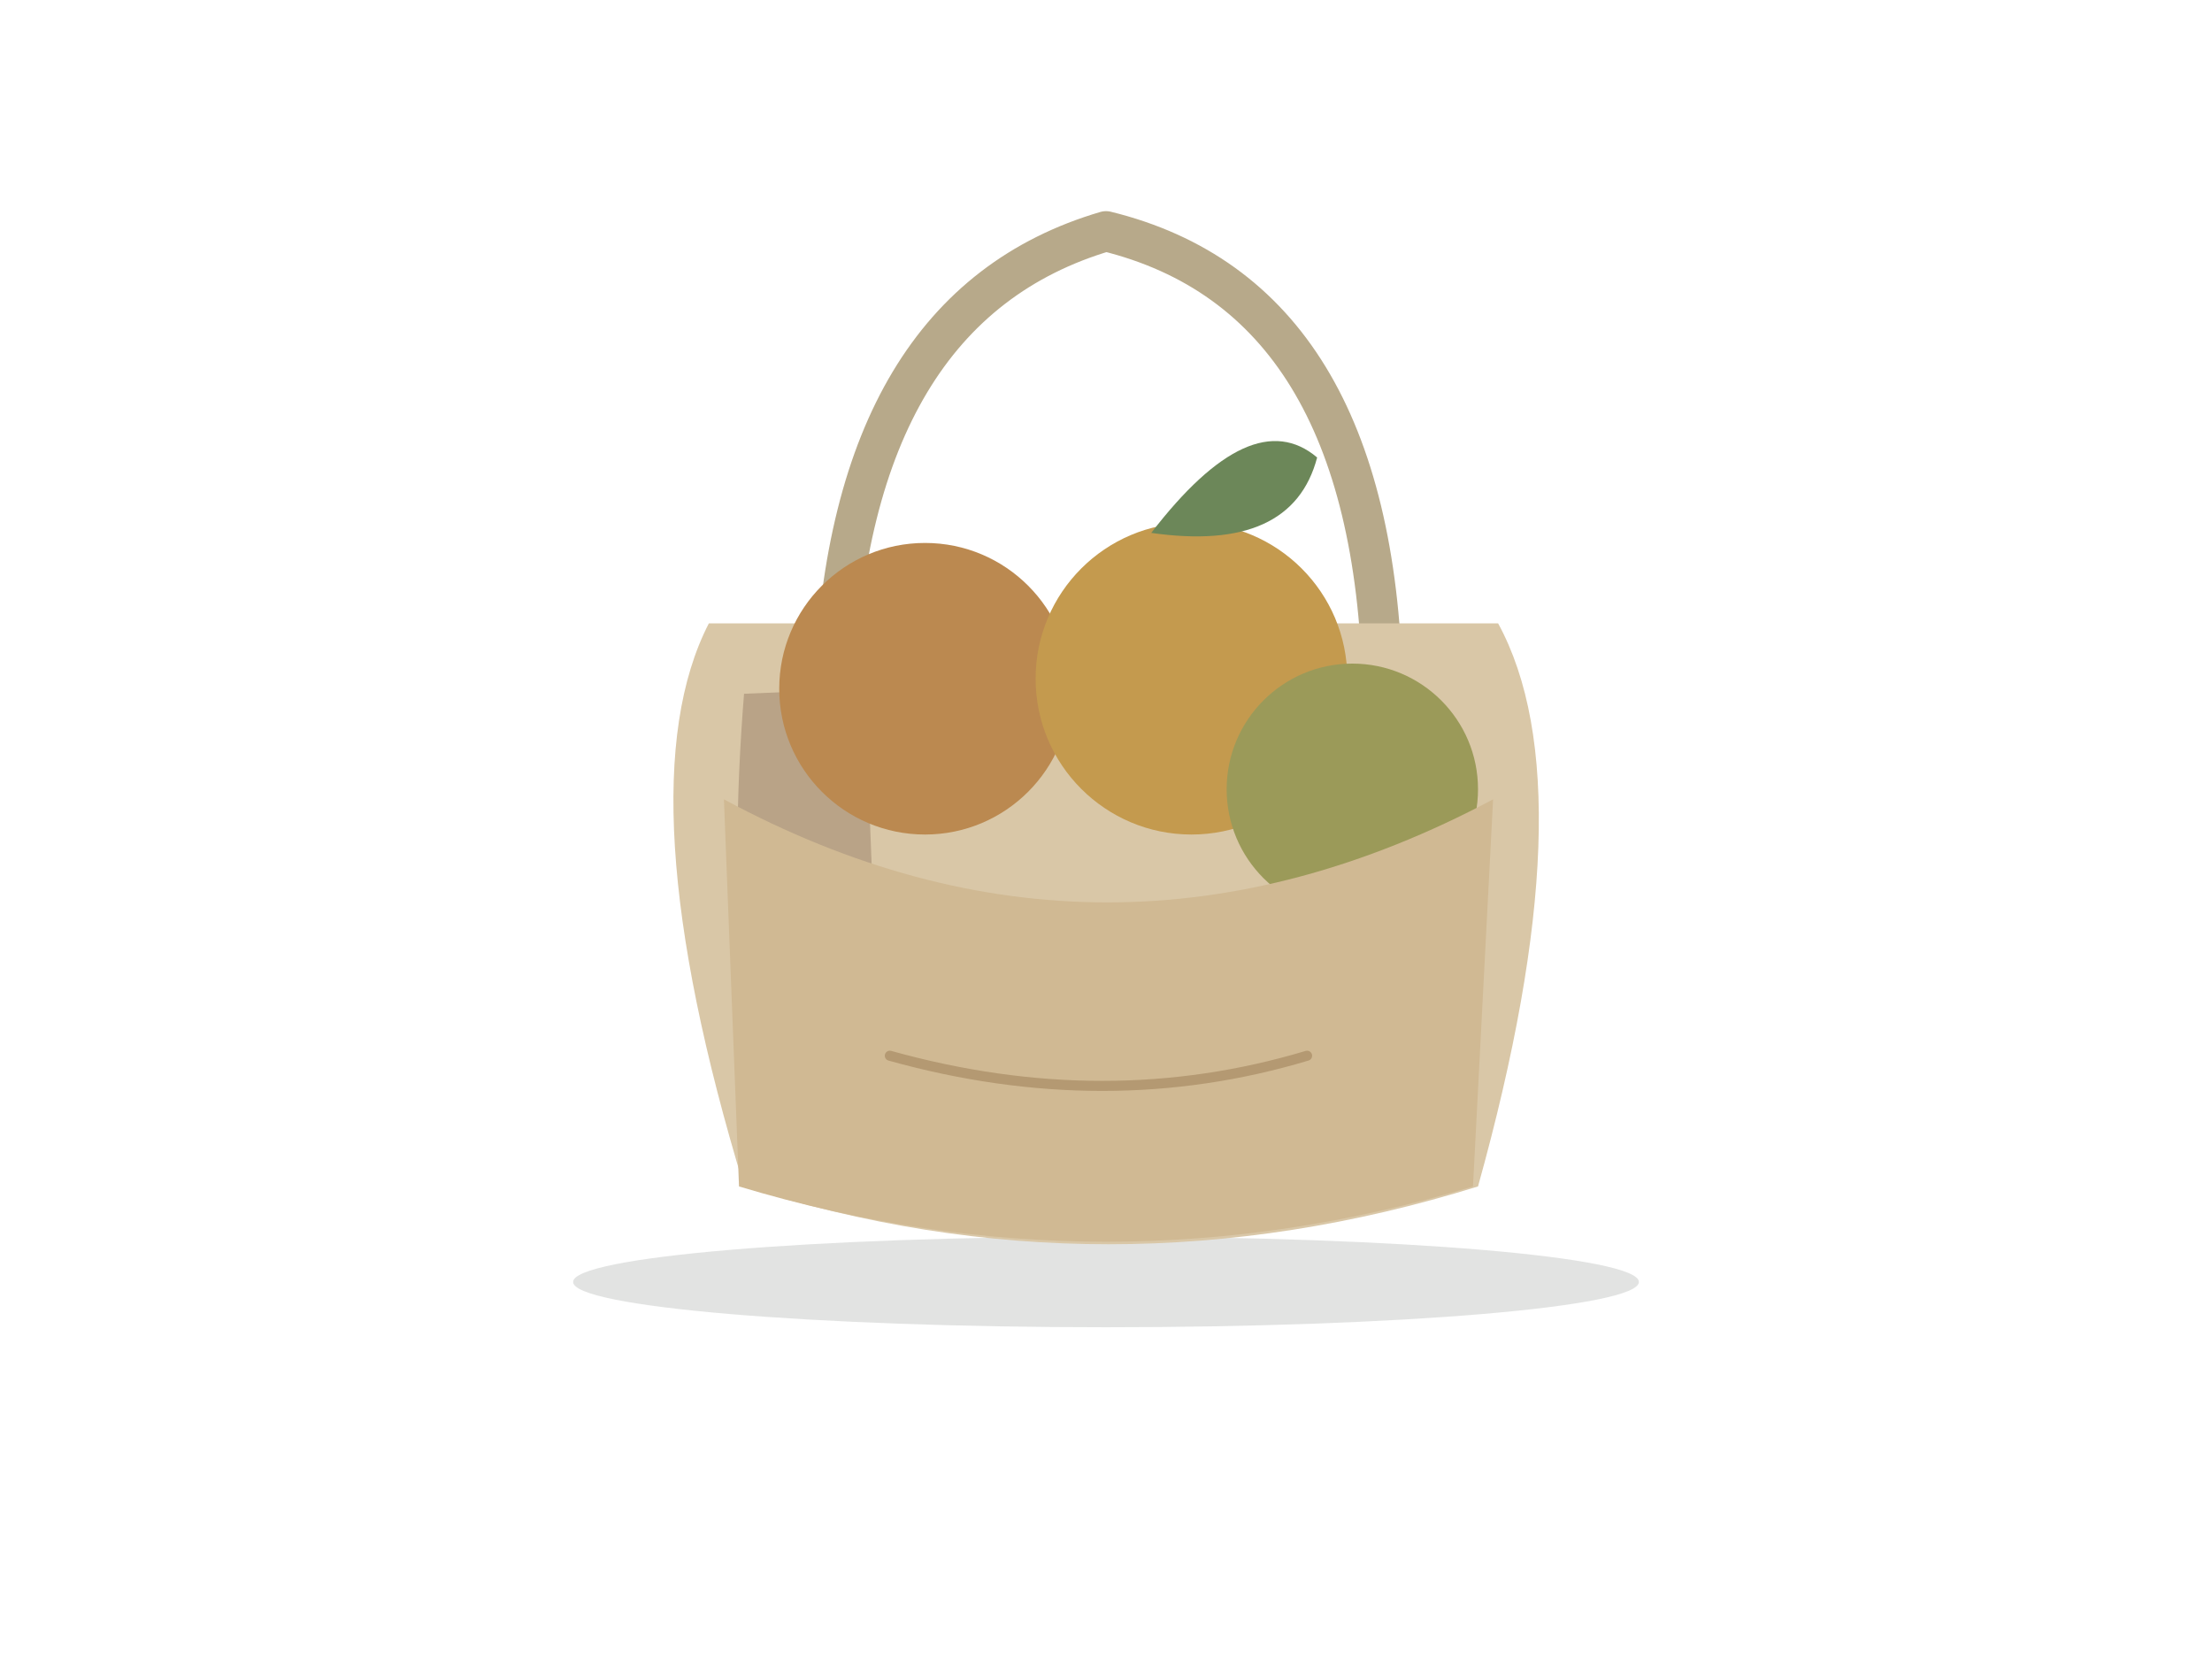
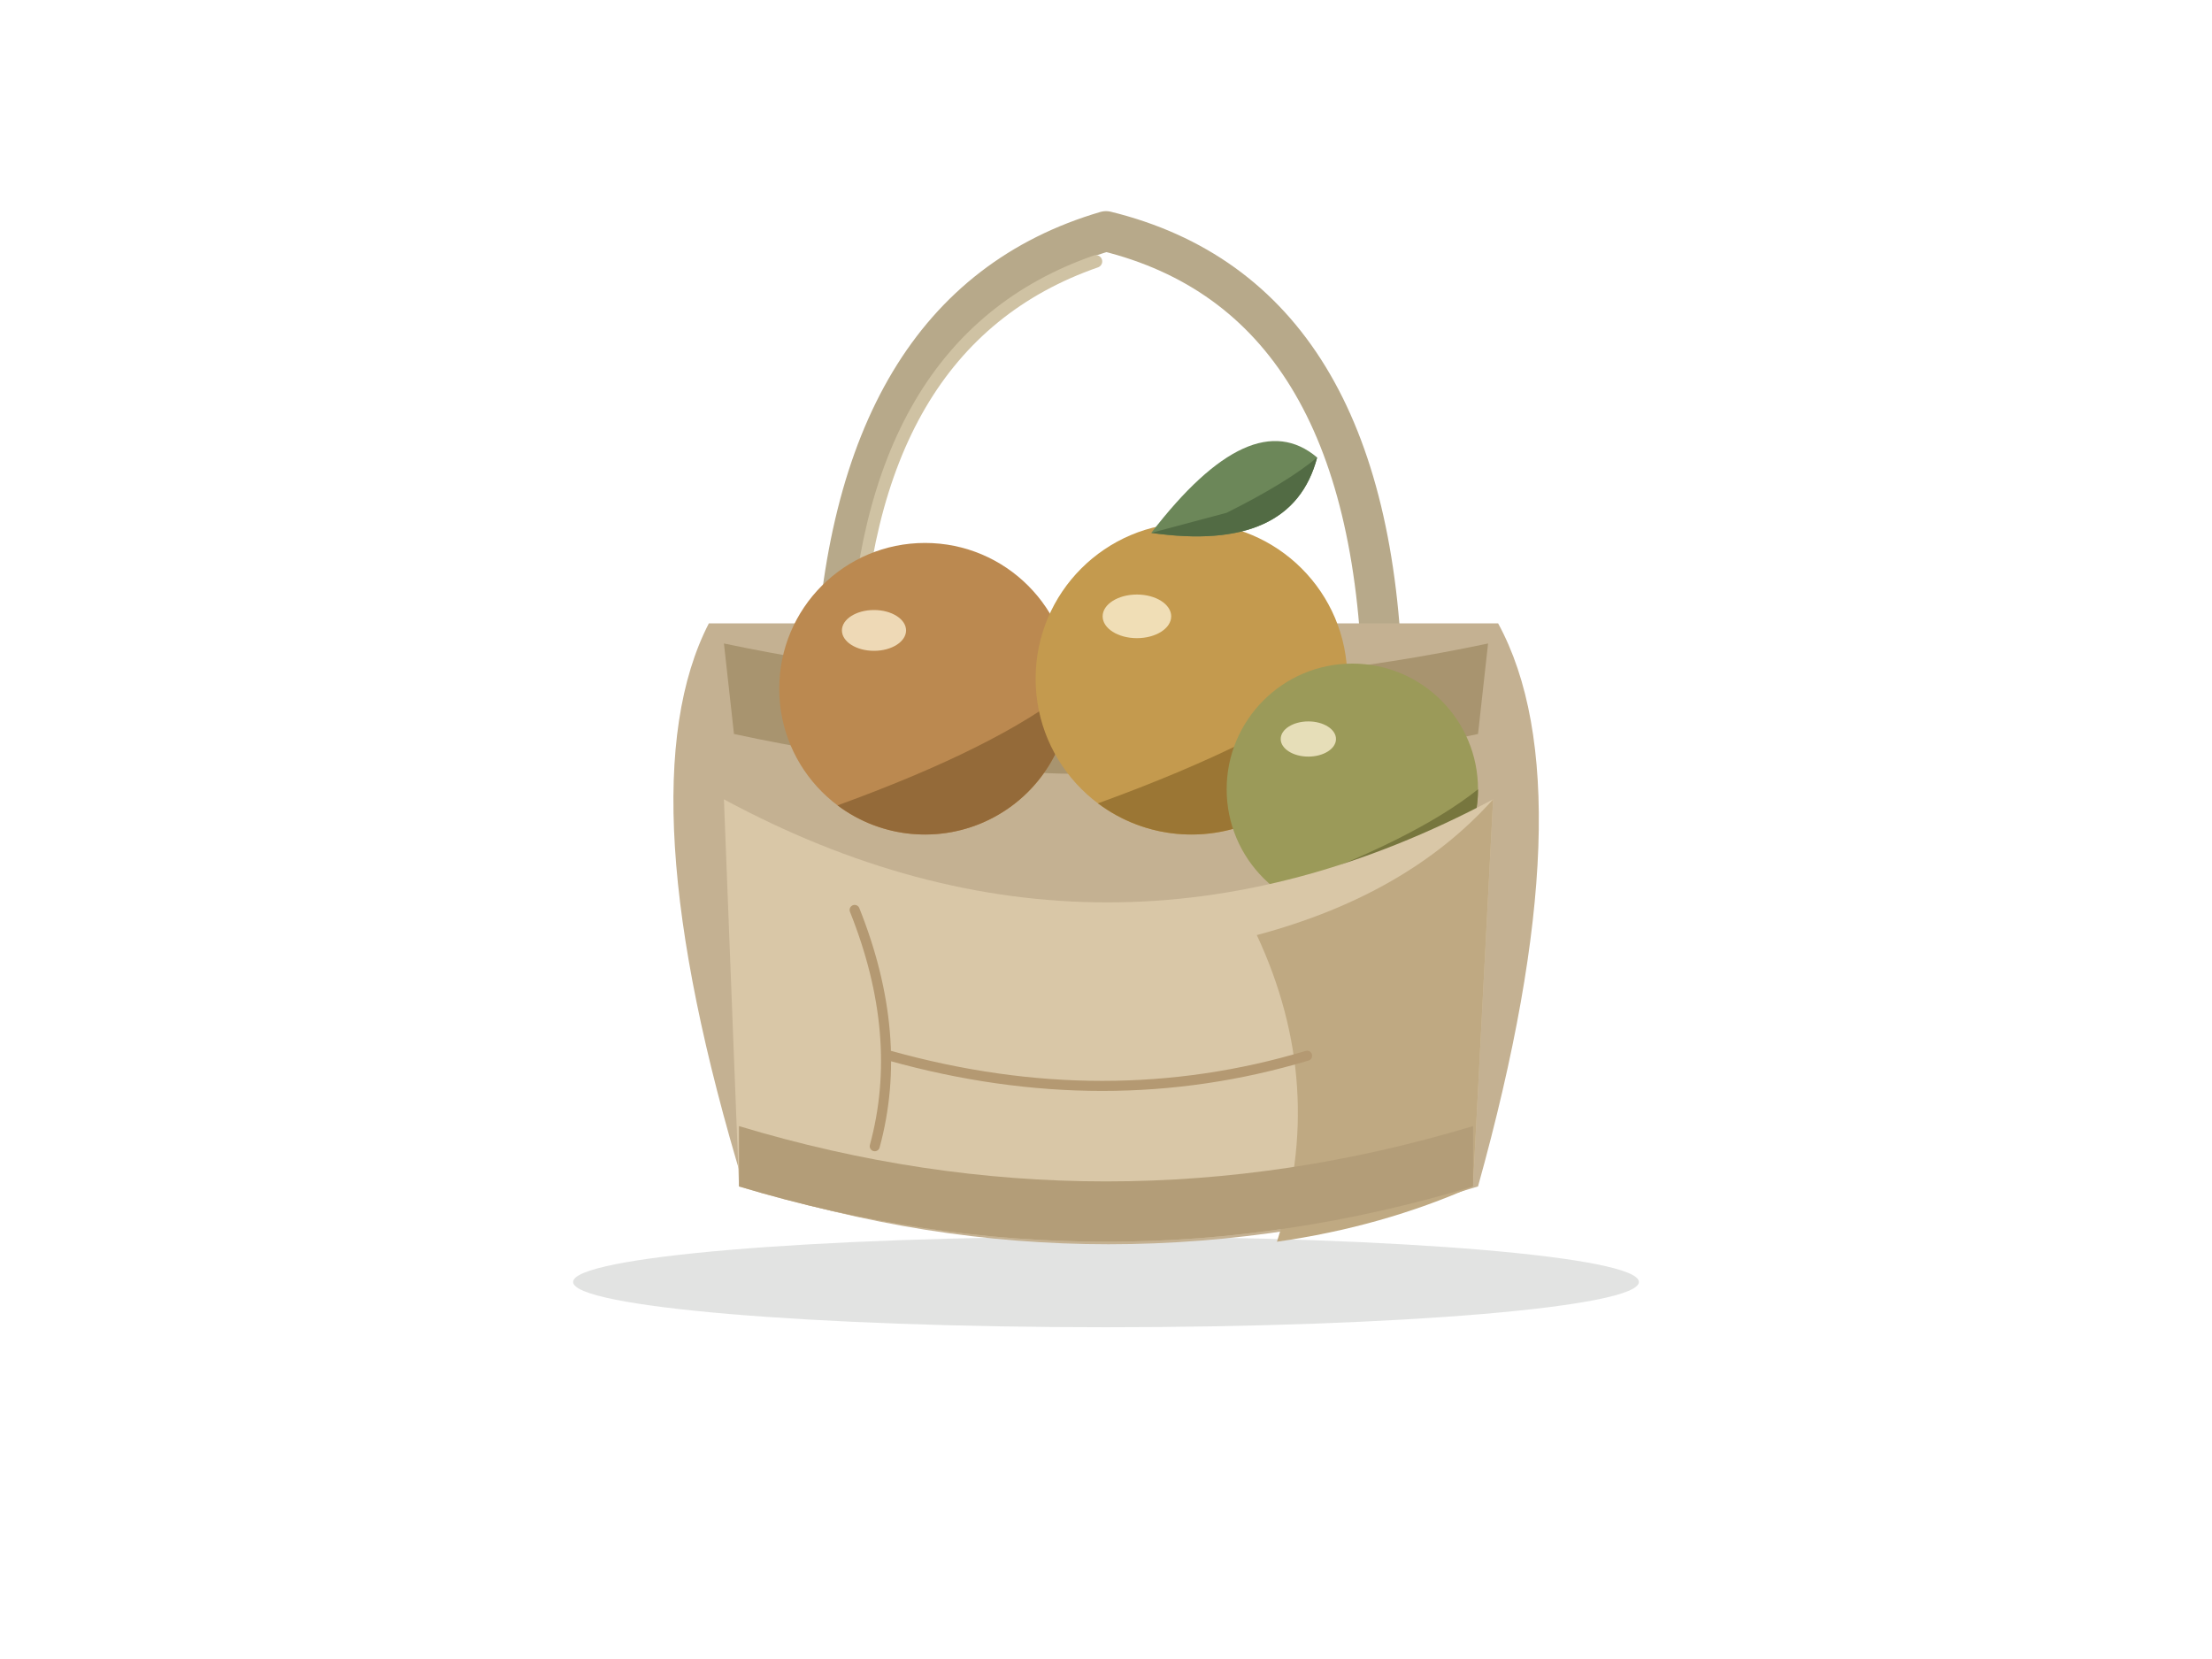
<svg xmlns="http://www.w3.org/2000/svg" width="440" height="330" viewBox="0 0 440 330" role="img" aria-label="Túi hoa quả · neo tại quai" stroke-linecap="round" stroke-linejoin="round">
  <g transform="translate(220 46)">
    <ellipse cx="0" cy="209" rx="106" ry="9.01" fill="#3c463d" opacity="0.15" />
    <g data-layer="fruit-bag" data-anchor="grip:0,0">
      <path d="M-54 90Q-51 15 0 0Q53 13 55 90" stroke="#b7a98a" stroke-width="8" fill="none" />
-       <path d="M-79 78Q-96 111-72 190Q0 213 74 190Q96 111 78 78Z" fill="#d9c7a7" />
-       <path d="M-72 92Q-77 155-63 187L-44 192-48 91Z" fill="#b9a387" />
-       <circle cx="-36" cy="91" r="29" fill="#bb8950" />
-       <circle cx="17" cy="89" r="31" fill="#c49a4e" />
-       <circle cx="49" cy="111" r="25" fill="#9b9a59" />
+       <path d="M-50 88Q-48 22 -2 6" stroke="#cfc2a3" stroke-width="2.5" fill="none" />
+       <path d="M-79 78Q-96 111-72 190Q0 213 74 190Q96 111 78 78Z" fill="#c4b192" />
+       <path d="M-76 82Q0 98 76 82L74 100Q0 116-74 100Z" fill="#a8946f" />
+       <g>
+         <circle cx="-36" cy="91" r="29" fill="#bb8950" />
+         <path d="M-7 91A29 29 0 0 1 -53.4 114.2Q-21.5 102.6 -7 91Z" fill="#946a39" />
+         <ellipse cx="-46.15" cy="79.4" rx="6.38" ry="4.06" fill="#fff4d8" opacity="0.75" />
+       </g>
+       <g>
+         <circle cx="17" cy="89" r="31" fill="#c49a4e" />
+         <path d="M48 89A31 31 0 0 1 -1.6 113.8Q32.5 101.4 48 89Z" fill="#9b7634" />
+         <ellipse cx="6.15" cy="76.6" rx="6.82" ry="4.34" fill="#fff4d8" opacity="0.75" />
+       </g>
+       <g>
+         <circle cx="49" cy="111" r="25" fill="#9b9a59" />
+         <path d="M74 111A25 25 0 0 1 34 131Q61.5 121 74 111Z" fill="#77763e" />
+         <ellipse cx="40.25" cy="101" rx="5.5" ry="3.5" fill="#fff4d8" opacity="0.75" />
+       </g>
      <path d="M9 60q20-26 33-15q-5 19-33 15" fill="#6c8759" />
-       <path d="M-76 113Q0 154 77 113L73 190Q0 212-73 190Z" fill="#d0b993" />
-       <path d="M-43 164Q0 176 40 164" stroke="#b49972" stroke-width="2" fill="none" />
+       <path d="M24 56q12-6 18-11q-5 19-33 15z" fill="#526b44" />
+       <path d="M-76 113Q0 154 77 113L73 190Q0 212-73 190Z" fill="#d9c7a7" />
+       <path d="M30 140Q60 132 77 113L73 190Q55 198 34 201Q44 170 30 140Z" fill="#bfa982" />
+       <path d="M-73 178Q0 200 73 178L73 190Q0 212-73 190Z" fill="#b39d78" />
+       <path d="M-43 164Q0 176 40 164M-50 135Q-40 160-46 182" stroke="#b49972" stroke-width="2" fill="none" />
    </g>
  </g>
</svg>
